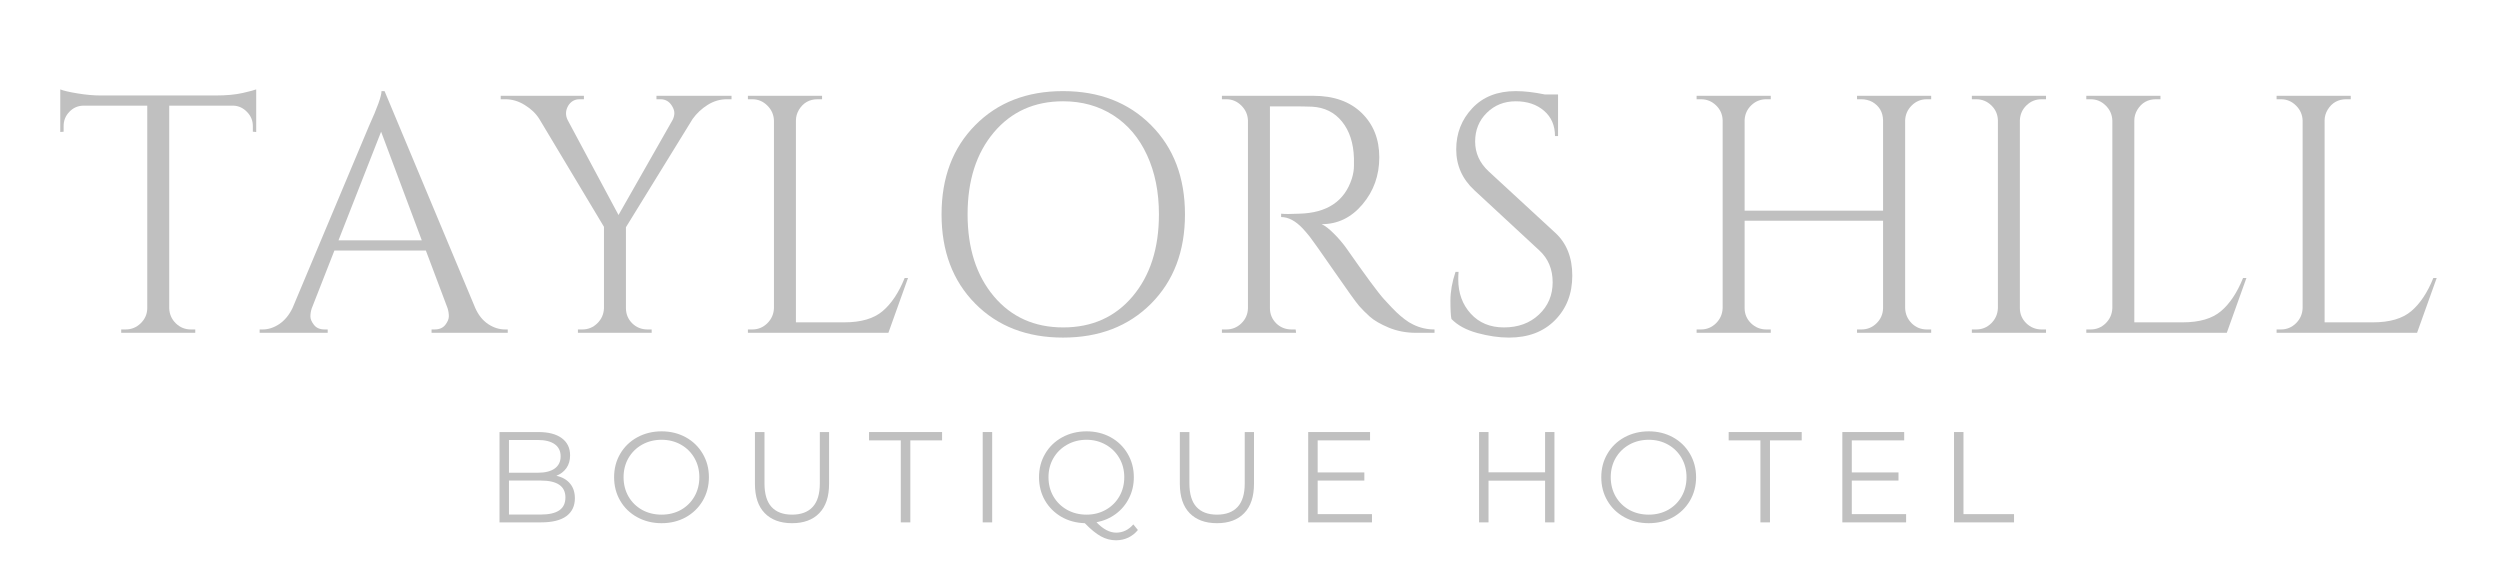
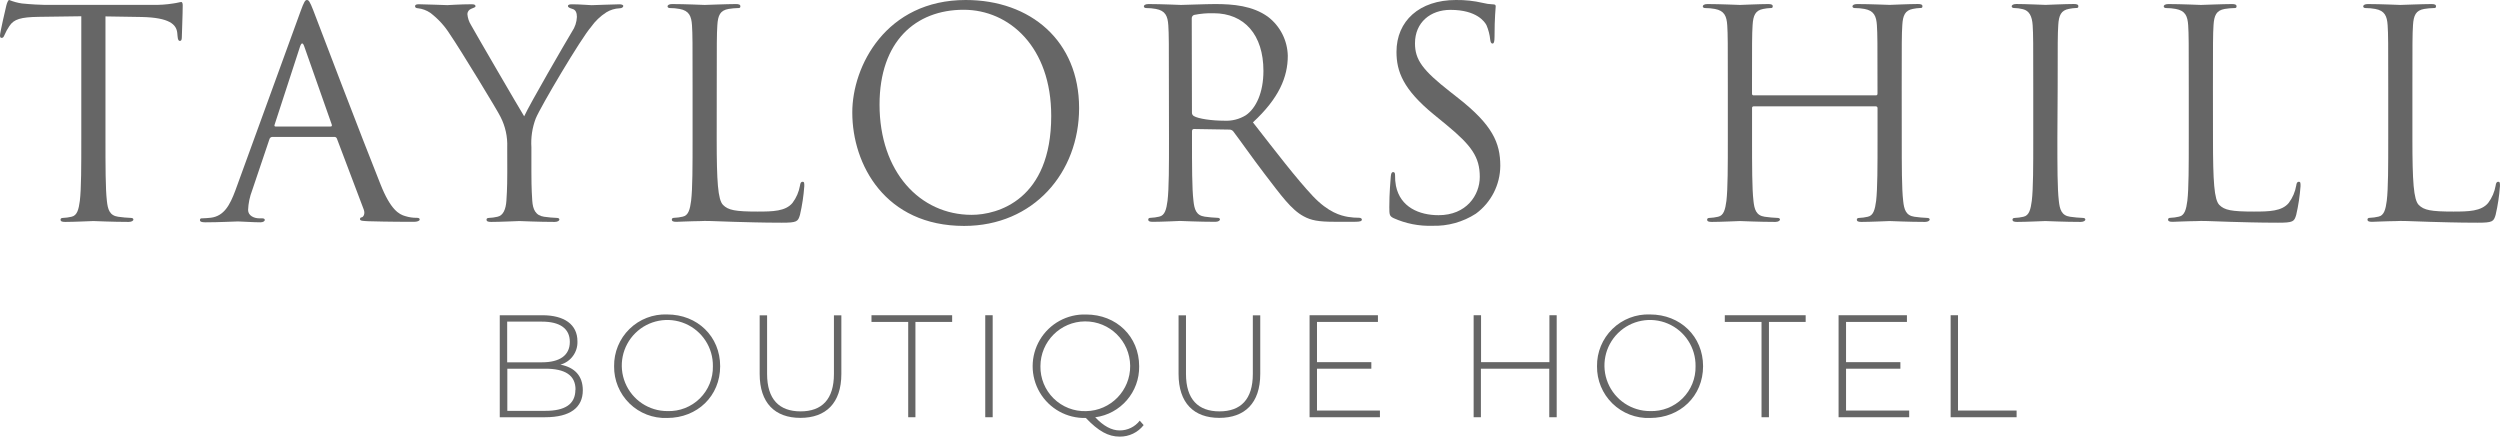
- <svg xmlns="http://www.w3.org/2000/svg" xmlns:xlink="http://www.w3.org/1999/xlink" width="384pt" height="90pt" viewBox="0 0 384 90" version="1.2">
+ <svg xmlns="http://www.w3.org/2000/svg" viewBox="0 0 512 89.42">
  <defs>
-     <g>
-       <symbol overflow="visible" id="glyph0-0">
-         <path style="stroke:none;" d="" />
-       </symbol>
-       <symbol overflow="visible" id="glyph0-1">
-         <path style="stroke:none;" d="M 30.625 -31.766 C 30.625 -32.598 30.328 -33.316 29.734 -33.922 C 29.148 -34.535 28.457 -34.859 27.656 -34.891 L 17.781 -34.891 L 17.781 -3.75 C 17.82 -2.844 18.16 -2.078 18.797 -1.453 C 19.441 -0.828 20.211 -0.516 21.109 -0.516 L 21.781 -0.516 L 21.781 0 L 10.406 0 L 10.406 -0.516 L 11.078 -0.516 C 11.973 -0.516 12.742 -0.828 13.391 -1.453 C 14.035 -2.078 14.375 -2.82 14.406 -3.688 L 14.406 -34.891 L 4.531 -34.891 C 3.695 -34.859 2.992 -34.535 2.422 -33.922 C 1.848 -33.316 1.562 -32.598 1.562 -31.766 L 1.562 -30.891 L 1.047 -30.844 L 1.047 -37.391 C 1.555 -37.18 2.453 -36.973 3.734 -36.766 C 5.023 -36.555 6.207 -36.453 7.281 -36.453 L 24.859 -36.453 C 26.555 -36.453 27.969 -36.582 29.094 -36.844 C 30.219 -37.102 30.898 -37.285 31.141 -37.391 L 31.141 -30.844 L 30.625 -30.891 Z M 30.625 -31.766 " />
-       </symbol>
-       <symbol overflow="visible" id="glyph0-2">
-         <path style="stroke:none;" d="M 37.234 -0.516 L 37.641 -0.516 L 37.641 0 L 25.938 0 L 25.938 -0.516 L 26.406 -0.516 C 27.133 -0.516 27.68 -0.75 28.047 -1.219 C 28.41 -1.688 28.594 -2.129 28.594 -2.547 C 28.594 -2.961 28.523 -3.379 28.391 -3.797 L 25.062 -12.641 L 11.016 -12.641 L 7.531 -3.75 C 7.395 -3.332 7.328 -2.922 7.328 -2.516 C 7.328 -2.117 7.508 -1.688 7.875 -1.219 C 8.238 -0.75 8.785 -0.516 9.516 -0.516 L 9.984 -0.516 L 9.984 0 L -0.469 0 L -0.469 -0.516 L 0 -0.516 C 0.863 -0.516 1.711 -0.789 2.547 -1.344 C 3.379 -1.906 4.055 -2.723 4.578 -3.797 L 16.328 -31.766 C 17.609 -34.578 18.25 -36.363 18.25 -37.125 L 18.719 -37.125 L 32.656 -3.797 C 33.133 -2.723 33.789 -1.906 34.625 -1.344 C 35.457 -0.789 36.328 -0.516 37.234 -0.516 Z M 11.641 -14.203 L 24.438 -14.203 L 18.188 -30.891 Z M 11.641 -14.203 " />
-       </symbol>
-       <symbol overflow="visible" id="glyph0-3">
-         <path style="stroke:none;" d="M 34.984 -35.875 L 34.266 -35.875 C 33.223 -35.875 32.242 -35.586 31.328 -35.016 C 30.41 -34.441 29.641 -33.723 29.016 -32.859 L 18.766 -16.219 L 18.766 -3.797 C 18.766 -2.891 19.082 -2.113 19.719 -1.469 C 20.363 -0.832 21.156 -0.516 22.094 -0.516 L 22.719 -0.516 L 22.719 0 L 11.391 0 L 11.391 -0.516 L 12.062 -0.516 C 12.957 -0.516 13.723 -0.828 14.359 -1.453 C 15.004 -2.078 15.348 -2.844 15.391 -3.75 L 15.391 -16.281 L 5.453 -32.859 C 4.93 -33.691 4.191 -34.398 3.234 -34.984 C 2.285 -35.578 1.289 -35.875 0.25 -35.875 L -0.469 -35.875 L -0.469 -36.406 L 12.312 -36.406 L 12.312 -35.875 L 11.641 -35.875 C 10.879 -35.875 10.289 -35.531 9.875 -34.844 C 9.664 -34.457 9.562 -34.082 9.562 -33.719 C 9.562 -33.352 9.648 -33 9.828 -32.656 L 17.625 -18.094 L 25.938 -32.703 C 26.113 -33.055 26.203 -33.406 26.203 -33.75 C 26.203 -34.094 26.082 -34.457 25.844 -34.844 C 25.426 -35.531 24.836 -35.875 24.078 -35.875 L 23.453 -35.875 L 23.453 -36.406 L 34.984 -36.406 Z M 34.984 -35.875 " />
-       </symbol>
-       <symbol overflow="visible" id="glyph0-4">
-         <path style="stroke:none;" d="M 3.797 -0.516 C 4.691 -0.516 5.461 -0.832 6.109 -1.469 C 6.754 -2.113 7.094 -2.891 7.125 -3.797 L 7.125 -32.609 C 7.094 -33.504 6.754 -34.27 6.109 -34.906 C 5.461 -35.551 4.691 -35.875 3.797 -35.875 L 3.125 -35.875 L 3.125 -36.406 L 14.516 -36.406 L 14.516 -35.875 L 13.828 -35.875 C 12.578 -35.875 11.625 -35.336 10.969 -34.266 C 10.656 -33.742 10.5 -33.191 10.5 -32.609 L 10.5 -1.609 L 17.938 -1.609 C 20.5 -1.609 22.457 -2.18 23.812 -3.328 C 25.164 -4.473 26.297 -6.172 27.203 -8.422 L 27.719 -8.422 L 24.703 0 L 3.125 0 L 3.125 -0.516 Z M 3.797 -0.516 " />
-       </symbol>
-       <symbol overflow="visible" id="glyph0-5">
-         <path style="stroke:none;" d="M 8.812 -31.891 C 12.258 -35.379 16.754 -37.125 22.297 -37.125 C 27.848 -37.125 32.359 -35.379 35.828 -31.891 C 39.297 -28.41 41.031 -23.844 41.031 -18.188 C 41.031 -12.539 39.297 -7.973 35.828 -4.484 C 32.359 -1.004 27.848 0.734 22.297 0.734 C 16.754 0.734 12.258 -1.004 8.812 -4.484 C 5.363 -7.973 3.641 -12.539 3.641 -18.188 C 3.641 -23.844 5.363 -28.41 8.812 -31.891 Z M 11.672 -5.609 C 14.359 -2.422 17.91 -0.828 22.328 -0.828 C 26.754 -0.828 30.312 -2.422 33 -5.609 C 35.688 -8.805 37.031 -13.004 37.031 -18.203 C 37.031 -21.629 36.422 -24.66 35.203 -27.297 C 33.992 -29.93 32.27 -31.969 30.031 -33.406 C 27.789 -34.844 25.219 -35.562 22.312 -35.562 C 17.906 -35.562 14.359 -33.969 11.672 -30.781 C 8.984 -27.594 7.641 -23.398 7.641 -18.203 C 7.641 -13.004 8.984 -8.805 11.672 -5.609 Z M 11.672 -5.609 " />
-       </symbol>
-       <symbol overflow="visible" id="glyph0-6">
-         <path style="stroke:none;" d="M 13.828 -34.781 L 10.5 -34.781 L 10.5 -3.797 C 10.5 -2.891 10.816 -2.113 11.453 -1.469 C 12.098 -0.832 12.891 -0.516 13.828 -0.516 L 14.453 -0.516 L 14.516 0 L 3.125 0 L 3.125 -0.516 L 3.797 -0.516 C 4.691 -0.516 5.461 -0.828 6.109 -1.453 C 6.754 -2.078 7.094 -2.844 7.125 -3.75 L 7.125 -32.609 C 7.094 -33.504 6.754 -34.27 6.109 -34.906 C 5.461 -35.551 4.691 -35.875 3.797 -35.875 L 3.125 -35.875 L 3.125 -36.406 L 17.156 -36.406 C 20.312 -36.406 22.789 -35.523 24.594 -33.766 C 26.395 -32.016 27.297 -29.742 27.297 -26.953 C 27.297 -24.172 26.438 -21.766 24.719 -19.734 C 23.008 -17.703 20.922 -16.688 18.453 -16.688 C 18.973 -16.445 19.586 -15.973 20.297 -15.266 C 21.016 -14.555 21.648 -13.816 22.203 -13.047 C 25.18 -8.785 27.117 -6.16 28.016 -5.172 C 28.922 -4.18 29.566 -3.504 29.953 -3.141 C 30.336 -2.773 30.754 -2.422 31.203 -2.078 C 31.648 -1.734 32.098 -1.457 32.547 -1.25 C 33.555 -0.758 34.633 -0.516 35.781 -0.516 L 35.781 0 L 32.922 0 C 31.43 0 30.039 -0.266 28.75 -0.797 C 27.469 -1.336 26.504 -1.895 25.859 -2.469 C 25.223 -3.039 24.672 -3.594 24.203 -4.125 C 23.734 -4.664 22.441 -6.461 20.328 -9.516 C 18.211 -12.566 16.984 -14.305 16.641 -14.734 C 16.297 -15.172 15.93 -15.598 15.547 -16.016 C 14.441 -17.191 13.332 -17.781 12.219 -17.781 L 12.219 -18.297 C 12.5 -18.266 12.863 -18.25 13.312 -18.25 C 13.758 -18.25 14.312 -18.266 14.969 -18.297 C 19.27 -18.398 21.977 -20.207 23.094 -23.719 C 23.301 -24.406 23.406 -25.051 23.406 -25.656 C 23.406 -26.27 23.406 -26.66 23.406 -26.828 C 23.332 -29.148 22.723 -31.02 21.578 -32.438 C 20.43 -33.863 18.891 -34.629 16.953 -34.734 C 16.117 -34.766 15.078 -34.781 13.828 -34.781 Z M 13.828 -34.781 " />
-       </symbol>
-       <symbol overflow="visible" id="glyph0-7">
-         <path style="stroke:none;" d="M 3.172 -2.125 C 3.066 -2.613 3.016 -3.551 3.016 -4.938 C 3.016 -6.32 3.273 -7.797 3.797 -9.359 L 4.266 -9.359 C 4.234 -8.973 4.219 -8.594 4.219 -8.219 C 4.219 -6.102 4.859 -4.344 6.141 -2.938 C 7.422 -1.531 9.117 -0.828 11.234 -0.828 C 13.422 -0.828 15.211 -1.484 16.609 -2.797 C 18.016 -4.117 18.719 -5.773 18.719 -7.766 C 18.719 -9.766 18.039 -11.391 16.688 -12.641 L 6.703 -21.891 C 4.836 -23.617 3.906 -25.711 3.906 -28.172 C 3.906 -30.641 4.727 -32.75 6.375 -34.5 C 8.02 -36.25 10.242 -37.125 13.047 -37.125 C 14.367 -37.125 15.863 -36.953 17.531 -36.609 L 19.547 -36.609 L 19.547 -30.219 L 19.078 -30.219 C 19.078 -31.844 18.516 -33.141 17.391 -34.109 C 16.266 -35.078 14.816 -35.562 13.047 -35.562 C 11.285 -35.562 9.805 -34.973 8.609 -33.797 C 7.41 -32.617 6.812 -31.145 6.812 -29.375 C 6.812 -27.613 7.504 -26.086 8.891 -24.797 L 19.141 -15.344 C 20.867 -13.75 21.734 -11.562 21.734 -8.781 C 21.734 -6.008 20.848 -3.727 19.078 -1.938 C 17.316 -0.156 14.961 0.734 12.016 0.734 C 10.484 0.734 8.859 0.5 7.141 0.031 C 5.43 -0.438 4.109 -1.156 3.172 -2.125 Z M 3.172 -2.125 " />
-       </symbol>
-       <symbol overflow="visible" id="glyph0-8">
-         <path style="stroke:none;" d="" />
-       </symbol>
-       <symbol overflow="visible" id="glyph0-9">
-         <path style="stroke:none;" d="M 28.438 -0.516 C 29.344 -0.516 30.113 -0.828 30.75 -1.453 C 31.395 -2.078 31.734 -2.844 31.766 -3.75 L 31.766 -17.219 L 10.5 -17.219 L 10.5 -3.797 C 10.5 -2.891 10.828 -2.113 11.484 -1.469 C 12.148 -0.832 12.93 -0.516 13.828 -0.516 L 14.516 -0.516 L 14.516 0 L 3.125 0 L 3.125 -0.516 L 3.797 -0.516 C 4.691 -0.516 5.461 -0.832 6.109 -1.469 C 6.754 -2.113 7.094 -2.891 7.125 -3.797 L 7.125 -32.656 C 7.094 -33.562 6.754 -34.32 6.109 -34.938 C 5.461 -35.562 4.691 -35.875 3.797 -35.875 L 3.125 -35.875 L 3.125 -36.406 L 14.516 -36.406 L 14.516 -35.875 L 13.828 -35.875 C 12.93 -35.875 12.16 -35.562 11.516 -34.938 C 10.879 -34.32 10.539 -33.562 10.5 -32.656 L 10.5 -18.766 L 31.766 -18.766 L 31.766 -32.656 C 31.734 -33.906 31.18 -34.844 30.109 -35.469 C 29.586 -35.738 29.031 -35.875 28.438 -35.875 L 27.766 -35.875 L 27.766 -36.406 L 39.156 -36.406 L 39.156 -35.875 L 38.484 -35.875 C 37.578 -35.875 36.801 -35.551 36.156 -34.906 C 35.52 -34.27 35.188 -33.504 35.156 -32.609 L 35.156 -3.797 C 35.188 -2.891 35.52 -2.113 36.156 -1.469 C 36.801 -0.832 37.578 -0.516 38.484 -0.516 L 39.156 -0.516 L 39.156 0 L 27.766 0 L 27.766 -0.516 Z M 28.438 -0.516 " />
-       </symbol>
-       <symbol overflow="visible" id="glyph0-10">
-         <path style="stroke:none;" d="M 3.797 -0.516 C 4.691 -0.516 5.461 -0.832 6.109 -1.469 C 6.754 -2.113 7.094 -2.891 7.125 -3.797 L 7.125 -32.656 C 7.094 -33.562 6.754 -34.32 6.109 -34.938 C 5.461 -35.562 4.691 -35.875 3.797 -35.875 L 3.125 -35.875 L 3.125 -36.406 L 14.516 -36.406 L 14.516 -35.875 L 13.828 -35.875 C 12.93 -35.875 12.16 -35.562 11.516 -34.938 C 10.879 -34.32 10.539 -33.562 10.5 -32.656 L 10.5 -3.797 C 10.5 -2.891 10.828 -2.113 11.484 -1.469 C 12.148 -0.832 12.93 -0.516 13.828 -0.516 L 14.516 -0.516 L 14.516 0 L 3.125 0 L 3.125 -0.516 Z M 3.797 -0.516 " />
-       </symbol>
-       <symbol overflow="visible" id="glyph1-0">
-         <path style="stroke:none;" d="M 0.797 -13.875 L 10.844 -13.875 L 10.844 0 L 0.797 0 Z M 9.25 -1.391 L 9.25 -12.484 L 2.375 -12.484 L 2.375 -1.391 Z M 9.25 -1.391 " />
-       </symbol>
-       <symbol overflow="visible" id="glyph1-1">
-         <path style="stroke:none;" d="M 11 -7.156 C 11.906 -6.957 12.602 -6.562 13.094 -5.969 C 13.594 -5.383 13.844 -4.629 13.844 -3.703 C 13.844 -2.516 13.406 -1.598 12.531 -0.953 C 11.656 -0.316 10.359 0 8.641 0 L 2.266 0 L 2.266 -13.875 L 8.234 -13.875 C 9.785 -13.875 10.984 -13.562 11.828 -12.938 C 12.68 -12.312 13.109 -11.43 13.109 -10.297 C 13.109 -9.535 12.922 -8.883 12.547 -8.344 C 12.172 -7.812 11.656 -7.414 11 -7.156 Z M 3.719 -12.656 L 3.719 -7.625 L 8.141 -7.625 C 9.266 -7.625 10.129 -7.836 10.734 -8.266 C 11.348 -8.703 11.656 -9.328 11.656 -10.141 C 11.656 -10.961 11.348 -11.586 10.734 -12.016 C 10.129 -12.441 9.266 -12.656 8.141 -12.656 Z M 8.625 -1.203 C 9.863 -1.203 10.801 -1.414 11.438 -1.844 C 12.07 -2.27 12.391 -2.93 12.391 -3.828 C 12.391 -5.555 11.133 -6.422 8.625 -6.422 L 3.719 -6.422 L 3.719 -1.203 Z M 8.625 -1.203 " />
-       </symbol>
-       <symbol overflow="visible" id="glyph1-2">
-         <path style="stroke:none;" d="M 8.328 0.125 C 6.953 0.125 5.703 -0.18 4.578 -0.797 C 3.461 -1.41 2.594 -2.254 1.969 -3.328 C 1.344 -4.398 1.031 -5.602 1.031 -6.938 C 1.031 -8.27 1.344 -9.469 1.969 -10.531 C 2.594 -11.602 3.461 -12.445 4.578 -13.062 C 5.703 -13.676 6.953 -13.984 8.328 -13.984 C 9.691 -13.984 10.926 -13.68 12.031 -13.078 C 13.133 -12.473 14.004 -11.629 14.641 -10.547 C 15.273 -9.473 15.594 -8.27 15.594 -6.938 C 15.594 -5.602 15.273 -4.395 14.641 -3.312 C 14.004 -2.238 13.133 -1.395 12.031 -0.781 C 10.926 -0.176 9.691 0.125 8.328 0.125 Z M 8.328 -1.188 C 9.422 -1.188 10.41 -1.43 11.297 -1.922 C 12.18 -2.422 12.875 -3.109 13.375 -3.984 C 13.875 -4.867 14.125 -5.852 14.125 -6.938 C 14.125 -8.02 13.875 -9 13.375 -9.875 C 12.875 -10.75 12.18 -11.438 11.297 -11.938 C 10.41 -12.438 9.422 -12.688 8.328 -12.688 C 7.223 -12.688 6.223 -12.438 5.328 -11.938 C 4.441 -11.438 3.742 -10.75 3.234 -9.875 C 2.734 -9 2.484 -8.02 2.484 -6.938 C 2.484 -5.852 2.734 -4.867 3.234 -3.984 C 3.742 -3.109 4.441 -2.422 5.328 -1.922 C 6.223 -1.43 7.223 -1.188 8.328 -1.188 Z M 8.328 -1.188 " />
-       </symbol>
-       <symbol overflow="visible" id="glyph1-3">
-         <path style="stroke:none;" d="M 7.844 0.125 C 6.051 0.125 4.648 -0.391 3.641 -1.422 C 2.641 -2.453 2.141 -3.953 2.141 -5.922 L 2.141 -13.875 L 3.609 -13.875 L 3.609 -5.984 C 3.609 -4.367 3.969 -3.164 4.688 -2.375 C 5.414 -1.582 6.469 -1.188 7.844 -1.188 C 9.227 -1.188 10.285 -1.582 11.016 -2.375 C 11.742 -3.164 12.109 -4.367 12.109 -5.984 L 12.109 -13.875 L 13.531 -13.875 L 13.531 -5.922 C 13.531 -3.953 13.031 -2.453 12.031 -1.422 C 11.039 -0.391 9.645 0.125 7.844 0.125 Z M 7.844 0.125 " />
-       </symbol>
-       <symbol overflow="visible" id="glyph1-4">
-         <path style="stroke:none;" d="M 4.953 -12.594 L 0.078 -12.594 L 0.078 -13.875 L 11.297 -13.875 L 11.297 -12.594 L 6.422 -12.594 L 6.422 0 L 4.953 0 Z M 4.953 -12.594 " />
-       </symbol>
-       <symbol overflow="visible" id="glyph1-5">
-         <path style="stroke:none;" d="M 2.266 -13.875 L 3.719 -13.875 L 3.719 0 L 2.266 0 Z M 2.266 -13.875 " />
-       </symbol>
-       <symbol overflow="visible" id="glyph1-6">
-         <path style="stroke:none;" d="M 16.219 1.172 C 15.801 1.68 15.305 2.07 14.734 2.344 C 14.16 2.613 13.535 2.75 12.859 2.75 C 12.035 2.75 11.258 2.547 10.531 2.141 C 9.801 1.742 8.977 1.07 8.062 0.125 C 6.727 0.082 5.523 -0.242 4.453 -0.859 C 3.391 -1.484 2.551 -2.32 1.938 -3.375 C 1.332 -4.438 1.031 -5.625 1.031 -6.938 C 1.031 -8.27 1.344 -9.469 1.969 -10.531 C 2.594 -11.602 3.461 -12.445 4.578 -13.062 C 5.703 -13.676 6.953 -13.984 8.328 -13.984 C 9.691 -13.984 10.926 -13.68 12.031 -13.078 C 13.133 -12.473 14.004 -11.629 14.641 -10.547 C 15.273 -9.473 15.594 -8.27 15.594 -6.938 C 15.594 -5.77 15.348 -4.703 14.859 -3.734 C 14.379 -2.766 13.707 -1.957 12.844 -1.312 C 11.977 -0.664 10.984 -0.234 9.859 -0.016 C 10.879 1.047 11.883 1.578 12.875 1.578 C 13.906 1.578 14.785 1.156 15.516 0.312 Z M 2.484 -6.938 C 2.484 -5.852 2.734 -4.875 3.234 -4 C 3.742 -3.125 4.441 -2.438 5.328 -1.938 C 6.223 -1.438 7.223 -1.188 8.328 -1.188 C 9.422 -1.188 10.41 -1.438 11.297 -1.938 C 12.18 -2.438 12.875 -3.125 13.375 -4 C 13.875 -4.875 14.125 -5.852 14.125 -6.938 C 14.125 -8.02 13.875 -8.992 13.375 -9.859 C 12.875 -10.734 12.18 -11.422 11.297 -11.922 C 10.41 -12.43 9.422 -12.688 8.328 -12.688 C 7.223 -12.688 6.223 -12.43 5.328 -11.922 C 4.441 -11.422 3.742 -10.734 3.234 -9.859 C 2.734 -8.992 2.484 -8.02 2.484 -6.938 Z M 2.484 -6.938 " />
-       </symbol>
-       <symbol overflow="visible" id="glyph1-7">
-         <path style="stroke:none;" d="M 12.062 -1.266 L 12.062 0 L 2.266 0 L 2.266 -13.875 L 11.766 -13.875 L 11.766 -12.594 L 3.719 -12.594 L 3.719 -7.672 L 10.891 -7.672 L 10.891 -6.422 L 3.719 -6.422 L 3.719 -1.266 Z M 12.062 -1.266 " />
-       </symbol>
-       <symbol overflow="visible" id="glyph1-8">
-         <path style="stroke:none;" d="" />
-       </symbol>
-       <symbol overflow="visible" id="glyph1-9">
-         <path style="stroke:none;" d="M 13.844 -13.875 L 13.844 0 L 12.406 0 L 12.406 -6.406 L 3.719 -6.406 L 3.719 0 L 2.266 0 L 2.266 -13.875 L 3.719 -13.875 L 3.719 -7.688 L 12.406 -7.688 L 12.406 -13.875 Z M 13.844 -13.875 " />
-       </symbol>
-       <symbol overflow="visible" id="glyph1-10">
-         <path style="stroke:none;" d="M 2.266 -13.875 L 3.719 -13.875 L 3.719 -1.266 L 11.484 -1.266 L 11.484 0 L 2.266 0 Z M 2.266 -13.875 " />
-       </symbol>
-     </g>
+     <style>
+       .cls-1 {
+         fill: #666;
+       }
+     </style>
  </defs>
-   <g id="surface1">
-     <g style="fill:rgb(75.29%,75.29%,75.29%);fill-opacity:1;">
-       <use xlink:href="#glyph0-1" x="8.211" y="51.12" />
-       <use xlink:href="#glyph0-2" x="40.35" y="51.12" />
-     </g>
-     <g style="fill:rgb(75.29%,75.29%,75.29%);fill-opacity:1;">
-       <use xlink:href="#glyph0-3" x="77.378" y="51.12" />
-     </g>
-     <g style="fill:rgb(75.29%,75.29%,75.29%);fill-opacity:1;">
-       <use xlink:href="#glyph0-4" x="111.754" y="51.12" />
-       <use xlink:href="#glyph0-5" x="140.981" y="51.12" />
-     </g>
-     <g style="fill:rgb(75.29%,75.29%,75.29%);fill-opacity:1;">
-       <use xlink:href="#glyph0-6" x="184.561" y="51.12" />
-       <use xlink:href="#glyph0-7" x="219.769" y="51.12" />
-     </g>
-     <g style="fill:rgb(75.29%,75.29%,75.29%);fill-opacity:1;">
-       <use xlink:href="#glyph0-8" x="244.471" y="51.12" />
-     </g>
-     <g style="fill:rgb(75.29%,75.29%,75.29%);fill-opacity:1;">
-       <use xlink:href="#glyph0-9" x="257.473" y="51.12" />
-     </g>
-     <g style="fill:rgb(75.29%,75.29%,75.29%);fill-opacity:1;">
-       <use xlink:href="#glyph0-10" x="299.753" y="51.12" />
-     </g>
-     <g style="fill:rgb(75.29%,75.29%,75.29%);fill-opacity:1;">
-       <use xlink:href="#glyph0-4" x="317.331" y="51.12" />
-     </g>
-     <g style="fill:rgb(75.29%,75.29%,75.29%);fill-opacity:1;">
-       <use xlink:href="#glyph0-4" x="346.558" y="51.12" />
-     </g>
-     <g style="fill:rgb(75.29%,75.29%,75.29%);fill-opacity:1;">
-       <use xlink:href="#glyph1-1" x="74.458" y="80.237" />
-     </g>
-     <g style="fill:rgb(75.29%,75.29%,75.29%);fill-opacity:1;">
-       <use xlink:href="#glyph1-2" x="93.295" y="80.237" />
-     </g>
-     <g style="fill:rgb(75.29%,75.29%,75.29%);fill-opacity:1;">
-       <use xlink:href="#glyph1-3" x="113.816" y="80.237" />
-     </g>
-     <g style="fill:rgb(75.29%,75.29%,75.29%);fill-opacity:1;">
-       <use xlink:href="#glyph1-4" x="133.406" y="80.237" />
-     </g>
-     <g style="fill:rgb(75.29%,75.29%,75.29%);fill-opacity:1;">
-       <use xlink:href="#glyph1-5" x="148.678" y="80.237" />
-     </g>
-     <g style="fill:rgb(75.29%,75.29%,75.29%);fill-opacity:1;">
-       <use xlink:href="#glyph1-6" x="158.563" y="80.237" />
-     </g>
-     <g style="fill:rgb(75.29%,75.29%,75.29%);fill-opacity:1;">
-       <use xlink:href="#glyph1-3" x="179.083" y="80.237" />
-     </g>
-     <g style="fill:rgb(75.29%,75.29%,75.29%);fill-opacity:1;">
-       <use xlink:href="#glyph1-7" x="198.673" y="80.237" />
-     </g>
-     <g style="fill:rgb(75.29%,75.29%,75.29%);fill-opacity:1;">
-       <use xlink:href="#glyph1-8" x="215.827" y="80.237" />
-     </g>
-     <g style="fill:rgb(75.29%,75.29%,75.29%);fill-opacity:1;">
-       <use xlink:href="#glyph1-9" x="224.919" y="80.237" />
-     </g>
-     <g style="fill:rgb(75.29%,75.29%,75.29%);fill-opacity:1;">
-       <use xlink:href="#glyph1-2" x="244.925" y="80.237" />
-     </g>
-     <g style="fill:rgb(75.29%,75.29%,75.29%);fill-opacity:1;">
-       <use xlink:href="#glyph1-4" x="265.446" y="80.237" />
-     </g>
-     <g style="fill:rgb(75.29%,75.29%,75.29%);fill-opacity:1;">
-       <use xlink:href="#glyph1-7" x="280.717" y="80.237" />
-     </g>
-     <g style="fill:rgb(75.29%,75.29%,75.29%);fill-opacity:1;">
-       <use xlink:href="#glyph1-10" x="297.871" y="80.237" />
+   <g id="Layer_2" data-name="Layer 2">
+     <g id="Layer_1-2" data-name="Layer 1">
+       <g>
+         <g>
+           <path class="cls-1" d="M21.6,28.33c0,5.67,0,10.33.29,12.81.18,1.71.53,3,2.3,3.25a25.87,25.87,0,0,0,2.66.24c.35,0,.47.18.47.35s-.29.47-.94.47c-3.25,0-7-.18-7.26-.18s-4,.18-5.78.18c-.65,0-.94-.12-.94-.47,0-.18.12-.35.47-.35a9.14,9.14,0,0,0,1.77-.24c1.18-.24,1.48-1.54,1.71-3.25.3-2.48.3-7.14.3-12.81v-25l-8.73.12c-3.66.06-5.08.47-6,1.89a10.42,10.42,0,0,0-1,1.83c-.18.47-.35.59-.59.59S0,7.61,0,7.26c0-.59,1.18-5.67,1.3-6.14S1.65,0,1.89,0a11.05,11.05,0,0,0,2.6.71C6.2.89,8.44,1,9.15,1H31.28A23.62,23.62,0,0,0,35.47.71c.89-.12,1.42-.3,1.65-.3s.3.35.3.71c0,1.77-.18,5.84-.18,6.49s-.18.77-.41.77-.41-.18-.47-1l-.06-.65C36.12,5,34.7,3.6,29,3.48L21.6,3.36Z" />
+           <path class="cls-1" d="M61.56,2.3C62.27.35,62.5,0,62.86,0s.59.29,1.3,2.12C65,4.37,74.31,28.74,77.91,37.71,80,43,81.74,43.91,83,44.26a7.62,7.62,0,0,0,2.36.35c.35,0,.59.06.59.35s-.53.47-1.18.47c-.89,0-5.19,0-9.27-.12-1.12-.06-1.77-.06-1.77-.41s.18-.35.41-.41.71-.65.35-1.59L69,28.39a.52.52,0,0,0-.53-.35H55.77a.62.62,0,0,0-.59.47L51.64,39a12.45,12.45,0,0,0-.83,4c0,1.18,1.24,1.71,2.24,1.71h.59c.41,0,.59.12.59.35s-.35.47-.89.47c-1.42,0-4-.18-4.6-.18s-3.89.18-6.67.18c-.77,0-1.12-.12-1.12-.47s.24-.35.53-.35,1.24-.06,1.71-.12c2.71-.35,3.89-2.6,5-5.55ZM67.7,25.91c.3,0,.3-.18.24-.41L62.33,9.56q-.44-1.33-.89,0L56.25,25.5c-.12.29,0,.41.18.41Z" />
+           <path class="cls-1" d="M103.88,30.16a12.52,12.52,0,0,0-1.36-6.2C102.11,23,94.2,10,92.13,7a16.52,16.52,0,0,0-4-4.37,5.64,5.64,0,0,0-2.54-.94c-.29,0-.59-.12-.59-.41s.24-.41.77-.41c1.12,0,5.55.18,5.84.18s2.66-.18,5-.18c.65,0,.77.18.77.41s-.35.29-.89.53a1.19,1.19,0,0,0-.77,1.06,5,5,0,0,0,.77,2.3c.94,1.71,9.8,16.94,10.86,18.65,1.12-2.48,8.62-15.4,9.8-17.35a5.76,5.76,0,0,0,1-3c0-.83-.24-1.48-.94-1.65-.53-.18-.89-.29-.89-.59s.35-.35.94-.35c1.54,0,3.42.18,3.9.18s4.6-.18,5.72-.18c.41,0,.77.12.77.35s-.29.47-.77.47a5.62,5.62,0,0,0-2.71.83,11.24,11.24,0,0,0-3.13,3C119,7.85,110.78,21.72,109.72,24.26a14.12,14.12,0,0,0-.89,5.9v5.08c0,.94,0,3.42.18,5.9.12,1.71.65,3,2.42,3.25a25.87,25.87,0,0,0,2.66.24c.35,0,.47.18.47.35s-.29.47-.94.47c-3.25,0-7-.18-7.26-.18s-4,.18-5.78.18c-.65,0-.94-.12-.94-.47,0-.18.12-.35.47-.35a9.14,9.14,0,0,0,1.77-.24c1.18-.24,1.71-1.54,1.83-3.25.18-2.48.18-5,.18-5.9Z" />
+           <path class="cls-1" d="M146.78,28.45c0,8.68.24,12.45,1.3,13.52s2.48,1.36,7.08,1.36c3.13,0,5.72-.06,7.14-1.77A8.23,8.23,0,0,0,163.84,38c.06-.47.18-.77.53-.77s.35.24.35.89a37.66,37.66,0,0,1-.89,5.9c-.41,1.36-.59,1.59-3.72,1.59-4.25,0-7.32-.12-9.8-.18s-4.31-.18-6-.18c-.24,0-1.24.06-2.42.06s-2.48.12-3.36.12c-.65,0-.94-.12-.94-.47,0-.18.12-.35.47-.35a9.14,9.14,0,0,0,1.77-.24c1.18-.24,1.48-1.54,1.71-3.25.3-2.48.3-7.14.3-12.81V17.94c0-9.21,0-10.86-.12-12.75s-.59-3-2.54-3.36a11,11,0,0,0-2-.18c-.24,0-.47-.12-.47-.35s.29-.47.94-.47c2.66,0,6.37.18,6.67.18s4.6-.18,6.37-.18c.65,0,.94.12.94.47s-.24.35-.47.35a13.85,13.85,0,0,0-1.95.18c-1.71.3-2.18,1.3-2.3,3.36-.12,1.89-.12,3.54-.12,12.75Z" />
+           <path class="cls-1" d="M197.78,0C211.06,0,221,8.38,221,22.13c0,13.22-9.33,24.14-23.55,24.14-16.17,0-22.9-12.57-22.9-23.2C174.52,13.52,181.49,0,197.78,0ZM199,44c5.31,0,16.29-3.07,16.29-20.24C215.31,9.62,206.69,2,197.36,2c-9.86,0-17.23,6.49-17.23,19.42C180.13,35.18,188.39,44,199,44Z" />
+           <path class="cls-1" d="M239.39,17.94c0-9.21,0-10.86-.12-12.75s-.59-3-2.54-3.36a11,11,0,0,0-2-.18c-.24,0-.47-.12-.47-.35s.29-.47.94-.47c2.66,0,6.37.18,6.67.18.65,0,5.13-.18,7-.18,3.72,0,7.67.35,10.8,2.6a10.33,10.33,0,0,1,4.07,8c0,4.37-1.83,8.73-7.14,13.63,4.84,6.2,8.85,11.45,12.28,15.11,3.19,3.36,5.73,4,7.2,4.25a14.13,14.13,0,0,0,2.3.18c.3,0,.53.18.53.35,0,.35-.35.47-1.42.47h-4.19c-3.31,0-4.78-.29-6.31-1.12-2.54-1.36-4.6-4.25-8-8.68-2.48-3.25-5.25-7.2-6.43-8.73a1,1,0,0,0-.77-.35l-7.26-.12c-.29,0-.41.18-.41.47v1.42c0,5.67,0,10.33.3,12.81.18,1.71.53,3,2.3,3.25a25.88,25.88,0,0,0,2.66.24c.35,0,.47.18.47.35s-.3.47-.94.47c-3.25,0-7-.18-7.26-.18-.06,0-3.78.18-5.55.18-.65,0-.94-.12-.94-.47,0-.18.12-.35.47-.35a9.14,9.14,0,0,0,1.77-.24c1.18-.24,1.48-1.54,1.71-3.25.3-2.48.3-7.14.3-12.81Zm4.72,5.13a.77.77,0,0,0,.41.71c.89.53,3.6.94,6.2.94a7.64,7.64,0,0,0,4.43-1.12c2.07-1.42,3.6-4.6,3.6-9.09,0-7.38-3.9-11.8-10.21-11.8a17.79,17.79,0,0,0-4,.35.71.71,0,0,0-.47.71Z" />
+           <path class="cls-1" d="M285.42,44.68c-.83-.41-.89-.65-.89-2.24,0-3,.24-5.31.3-6.26.06-.65.18-.94.47-.94s.41.18.41.65a10.35,10.35,0,0,0,.18,2.18c.89,4.37,4.78,6,8.73,6,5.67,0,8.44-4.07,8.44-7.85,0-4.07-1.71-6.43-6.79-10.62l-2.66-2.18C287.37,18.3,286,14.64,286,10.62,286,4.31,290.68,0,298.17,0a22.91,22.91,0,0,1,5.49.59,9.67,9.67,0,0,0,2.07.3c.47,0,.59.12.59.41s-.24,2.24-.24,6.26c0,.94-.12,1.36-.41,1.36s-.41-.3-.47-.77a10.36,10.36,0,0,0-.77-3c-.35-.65-1.95-3.13-7.38-3.13-4.07,0-7.26,2.54-7.26,6.85,0,3.36,1.53,5.49,7.2,9.92l1.65,1.3c7,5.49,8.62,9.15,8.62,13.87a12.23,12.23,0,0,1-5,9.8,15.52,15.52,0,0,1-8.91,2.48A17.91,17.91,0,0,1,285.42,44.68Z" />
+           <path class="cls-1" d="M389.48,28.33c0,5.67,0,10.33.29,12.81.18,1.71.53,3,2.3,3.25a25.91,25.91,0,0,0,2.66.24c.35,0,.47.18.47.35s-.3.47-.94.47c-3.25,0-7-.18-7.26-.18s-4,.18-5.78.18c-.65,0-.94-.12-.94-.47,0-.18.12-.35.47-.35a9.15,9.15,0,0,0,1.77-.24c1.18-.24,1.48-1.54,1.71-3.25.29-2.48.29-7.14.29-12.81v-6.2a.34.34,0,0,0-.35-.35h-25a.31.31,0,0,0-.35.35v6.2c0,5.67,0,10.33.29,12.81.18,1.71.53,3,2.3,3.25a25.91,25.91,0,0,0,2.66.24c.35,0,.47.18.47.35s-.3.47-.94.47c-3.25,0-7-.18-7.26-.18s-4,.18-5.78.18c-.65,0-.94-.12-.94-.47,0-.18.12-.35.47-.35a9.15,9.15,0,0,0,1.77-.24c1.18-.24,1.48-1.54,1.71-3.25.29-2.48.29-7.14.29-12.81V17.94c0-9.21,0-10.86-.12-12.75s-.59-3-2.54-3.36a11,11,0,0,0-2-.18c-.24,0-.47-.12-.47-.35s.3-.47.94-.47c2.66,0,6.37.18,6.67.18s4-.18,5.78-.18c.65,0,.94.12.94.47s-.24.35-.47.35a8.76,8.76,0,0,0-1.48.18c-1.59.3-2.07,1.3-2.18,3.36-.12,1.89-.12,3.54-.12,12.75v1.24a.31.31,0,0,0,.35.35h25a.31.31,0,0,0,.35-.35V17.94c0-9.21,0-10.86-.12-12.75s-.59-3-2.54-3.36a11,11,0,0,0-2-.18c-.24,0-.47-.12-.47-.35s.3-.47.94-.47C383,.83,386.7,1,387,1s4-.18,5.78-.18c.65,0,.94.12.94.47s-.24.35-.47.35a8.76,8.76,0,0,0-1.48.18c-1.59.3-2.07,1.3-2.18,3.36-.12,1.89-.12,3.54-.12,12.75Z" />
+           <path class="cls-1" d="M421.35,28.33c0,5.67,0,10.33.3,12.81.18,1.71.53,3,2.3,3.25a25.85,25.85,0,0,0,2.66.24c.35,0,.47.18.47.35s-.29.47-.94.47c-3.25,0-7-.18-7.26-.18s-4,.18-5.78.18c-.65,0-.94-.12-.94-.47,0-.18.12-.35.47-.35a9.15,9.15,0,0,0,1.77-.24c1.18-.24,1.48-1.54,1.71-3.25.3-2.48.3-7.14.3-12.81V17.94c0-9.21,0-10.86-.12-12.75s-.71-3-2-3.31a7.73,7.73,0,0,0-1.83-.24c-.24,0-.47-.12-.47-.35s.3-.47.94-.47c1.95,0,5.67.18,6,.18s4-.18,5.78-.18c.65,0,.94.12.94.47s-.24.35-.47.35a8.76,8.76,0,0,0-1.47.18c-1.59.3-2.07,1.3-2.18,3.36-.12,1.89-.12,3.54-.12,12.75Z" />
+           <path class="cls-1" d="M453.22,28.45c0,8.68.24,12.45,1.3,13.52s2.48,1.36,7.08,1.36c3.13,0,5.73-.06,7.14-1.77A8.23,8.23,0,0,0,470.27,38c.06-.47.18-.77.53-.77s.35.24.35.89a37.69,37.69,0,0,1-.89,5.9c-.41,1.36-.59,1.59-3.72,1.59-4.25,0-7.32-.12-9.8-.18s-4.31-.18-6-.18c-.24,0-1.24.06-2.42.06s-2.48.12-3.36.12c-.65,0-.94-.12-.94-.47,0-.18.12-.35.47-.35a9.15,9.15,0,0,0,1.77-.24c1.18-.24,1.48-1.54,1.71-3.25.29-2.48.29-7.14.29-12.81V17.94c0-9.21,0-10.86-.12-12.75s-.59-3-2.54-3.36a11,11,0,0,0-2-.18c-.24,0-.47-.12-.47-.35s.3-.47.94-.47c2.66,0,6.37.18,6.67.18s4.6-.18,6.37-.18c.65,0,.94.12.94.47s-.24.35-.47.35a13.86,13.86,0,0,0-1.95.18c-1.71.3-2.18,1.3-2.3,3.36-.12,1.89-.12,3.54-.12,12.75Z" />
+           <path class="cls-1" d="M494.06,28.45c0,8.68.24,12.45,1.3,13.52s2.48,1.36,7.08,1.36c3.13,0,5.73-.06,7.14-1.77A8.22,8.22,0,0,0,511.11,38c.06-.47.18-.77.53-.77s.35.24.35.89a37.66,37.66,0,0,1-.89,5.9c-.41,1.36-.59,1.59-3.72,1.59-4.25,0-7.32-.12-9.8-.18s-4.31-.18-6-.18c-.24,0-1.24.06-2.42.06s-2.48.12-3.36.12c-.65,0-.94-.12-.94-.47,0-.18.12-.35.47-.35a9.15,9.15,0,0,0,1.77-.24c1.18-.24,1.48-1.54,1.71-3.25.3-2.48.3-7.14.3-12.81V17.94c0-9.21,0-10.86-.12-12.75s-.59-3-2.54-3.36a11,11,0,0,0-2-.18c-.24,0-.47-.12-.47-.35s.3-.47.94-.47c2.66,0,6.37.18,6.67.18s4.6-.18,6.37-.18c.65,0,.94.12.94.47s-.24.35-.47.35a13.86,13.86,0,0,0-1.95.18c-1.71.3-2.18,1.3-2.3,3.36-.12,1.89-.12,3.54-.12,12.75Z" />
+         </g>
+         <g>
+           <path class="cls-1" d="M119.36,79.93c0,3.52-2.57,5.52-7.7,5.52h-9.31V64.56h8.72c4.48,0,7.19,1.88,7.19,5.34a4.76,4.76,0,0,1-3.49,4.78C117.72,75.24,119.36,77,119.36,79.93ZM103.87,65.87V74.2H111c3.61,0,5.7-1.4,5.7-4.18s-2.09-4.15-5.7-4.15Zm14,13.94c0-3-2.18-4.3-6.18-4.3h-7.79v8.63h7.79C115.66,84.14,117.84,82.82,117.84,79.81Z" />
+           <path class="cls-1" d="M125.77,75a10.46,10.46,0,0,1,10.86-10.6c6.21,0,10.86,4.51,10.86,10.6s-4.66,10.6-10.86,10.6A10.46,10.46,0,0,1,125.77,75ZM146,75a9.33,9.33,0,1,0-9.31,9.19A9,9,0,0,0,146,75Z" />
+           <path class="cls-1" d="M155.58,76.58v-12h1.52v12c0,5.22,2.51,7.67,6.86,7.67s6.83-2.45,6.83-7.67v-12h1.52v12c0,6-3.19,9-8.39,9S155.58,82.55,155.58,76.58Z" />
+           <path class="cls-1" d="M186,65.93h-7.52V64.56H195v1.37h-7.52V85.45H186Z" />
+           <path class="cls-1" d="M201.78,64.56h1.52V85.45h-1.52Z" />
+           <path class="cls-1" d="M234.22,87.06a6.13,6.13,0,0,1-4.92,2.36c-2.3,0-4.33-1.1-6.92-3.82a10.6,10.6,0,1,1,.06-21.19c6.21,0,10.86,4.51,10.86,10.6a10.37,10.37,0,0,1-9,10.45c1.73,1.82,3.37,2.69,5,2.69a5.15,5.15,0,0,0,4.12-2ZM222.43,84.2A9.19,9.19,0,1,0,213.08,75,9.06,9.06,0,0,0,222.43,84.2Z" />
+           <path class="cls-1" d="M241.37,76.58v-12h1.52v12c0,5.22,2.51,7.67,6.86,7.67s6.83-2.45,6.83-7.67v-12h1.52v12c0,6-3.19,9-8.39,9S241.37,82.55,241.37,76.58Z" />
+           <path class="cls-1" d="M282.61,84.08v1.37H268.2V64.56h14v1.37H269.72v8.24h11.13v1.34H269.72v8.57Z" />
+           <path class="cls-1" d="M318.81,64.56V85.45h-1.52V75.51h-14v9.94H301.8V64.56h1.52v9.61h14V64.56Z" />
+           <path class="cls-1" d="M327.07,75a10.46,10.46,0,0,1,10.86-10.6c6.21,0,10.86,4.51,10.86,10.6s-4.66,10.6-10.86,10.6A10.46,10.46,0,0,1,327.07,75Zm20.18,0a9.33,9.33,0,1,0-9.31,9.19A9,9,0,0,0,347.25,75Z" />
+           <path class="cls-1" d="M360.76,65.93h-7.52V64.56H369.8v1.37h-7.52V85.45h-1.52Z" />
+           <path class="cls-1" d="M391,84.08v1.37H376.54V64.56h14v1.37H378.07v8.24H389.2v1.34H378.07v8.57Z" />
+           <path class="cls-1" d="M399.49,64.56H401V84.08h12v1.37H399.49Z" />
+         </g>
+       </g>
    </g>
  </g>
</svg>
